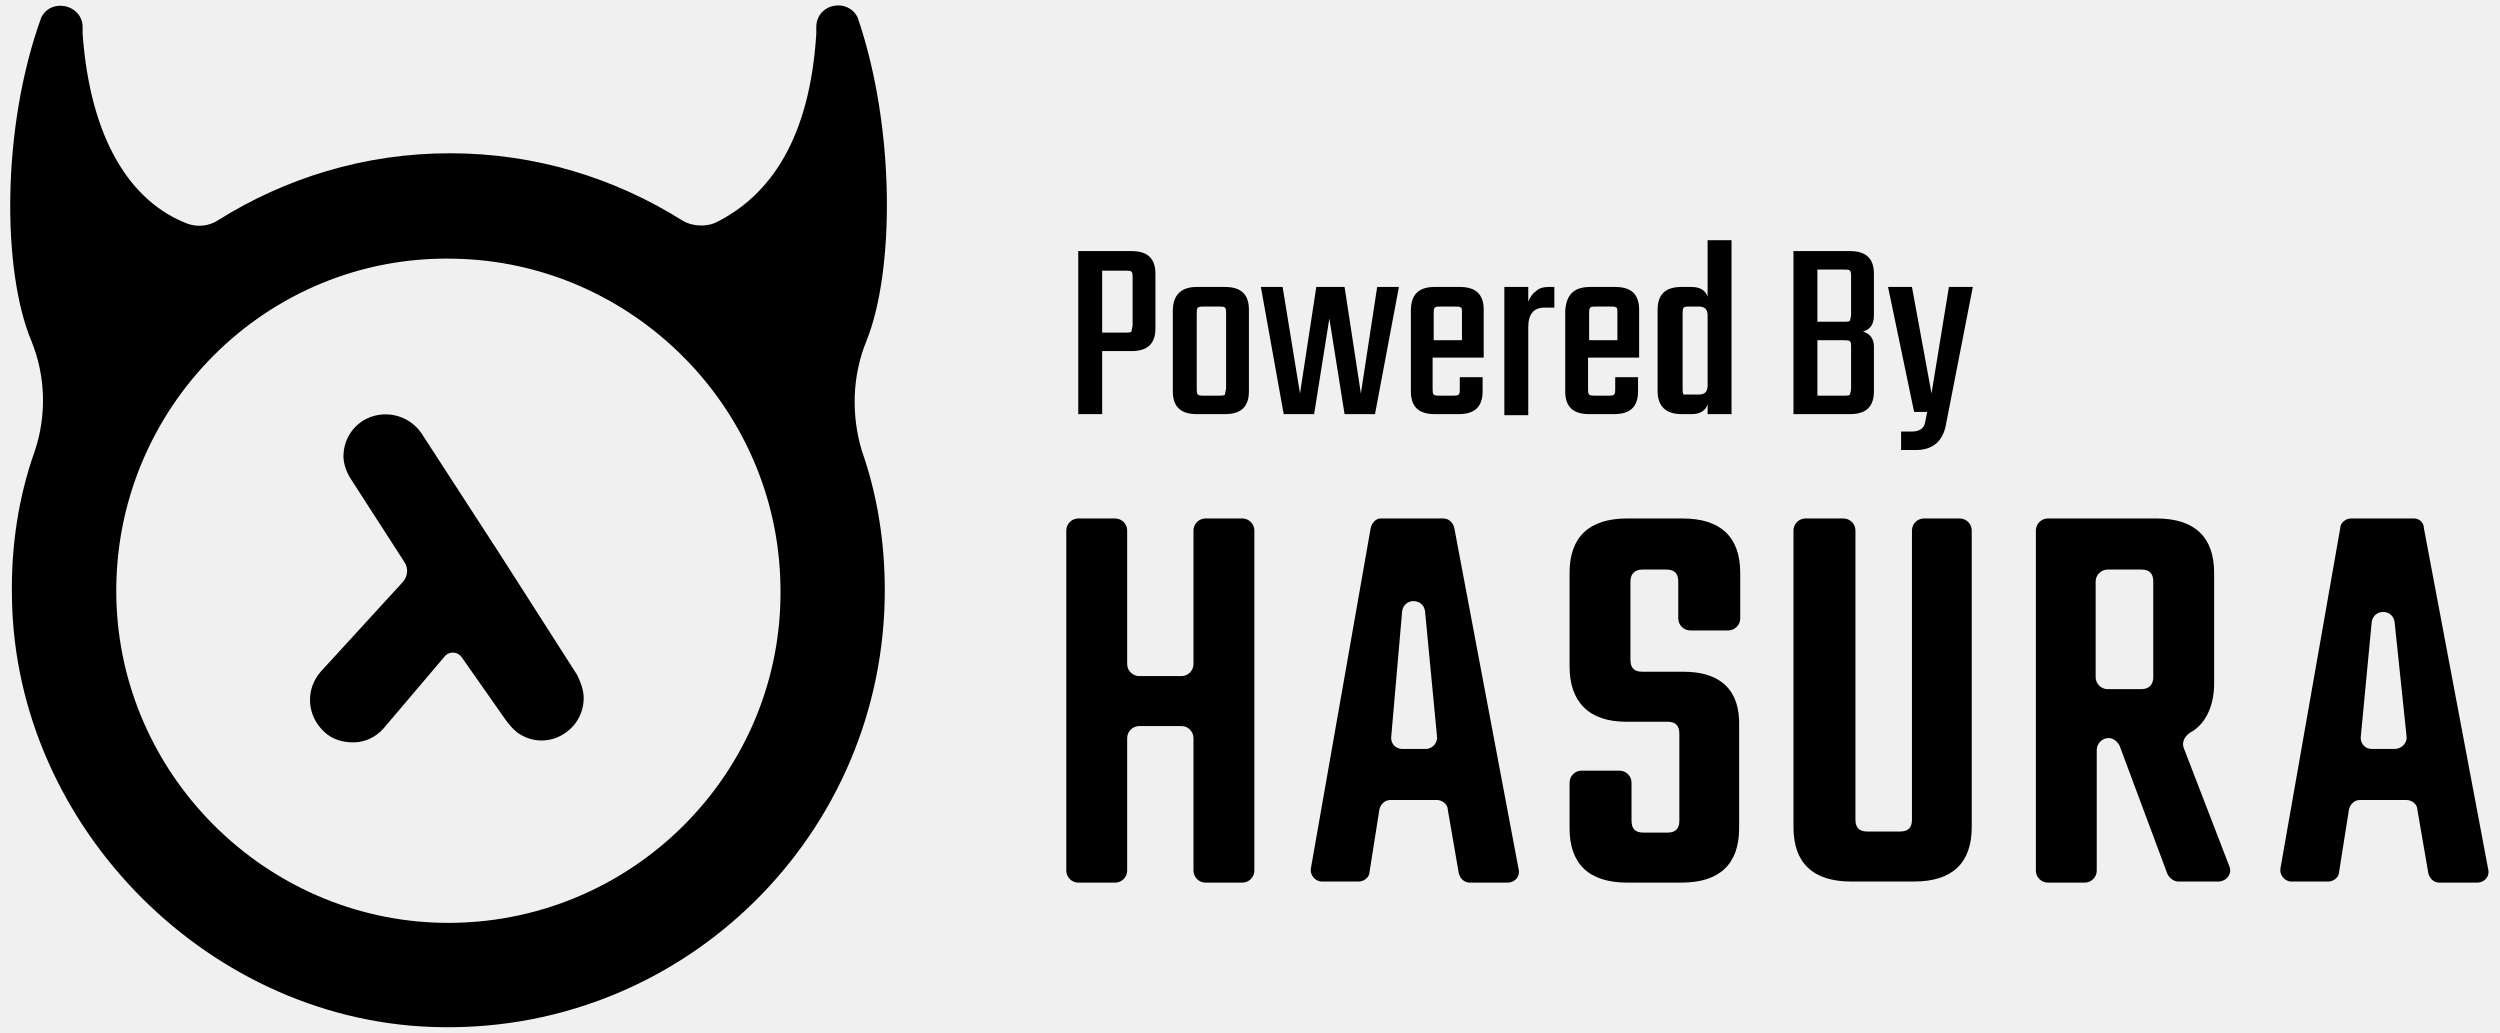
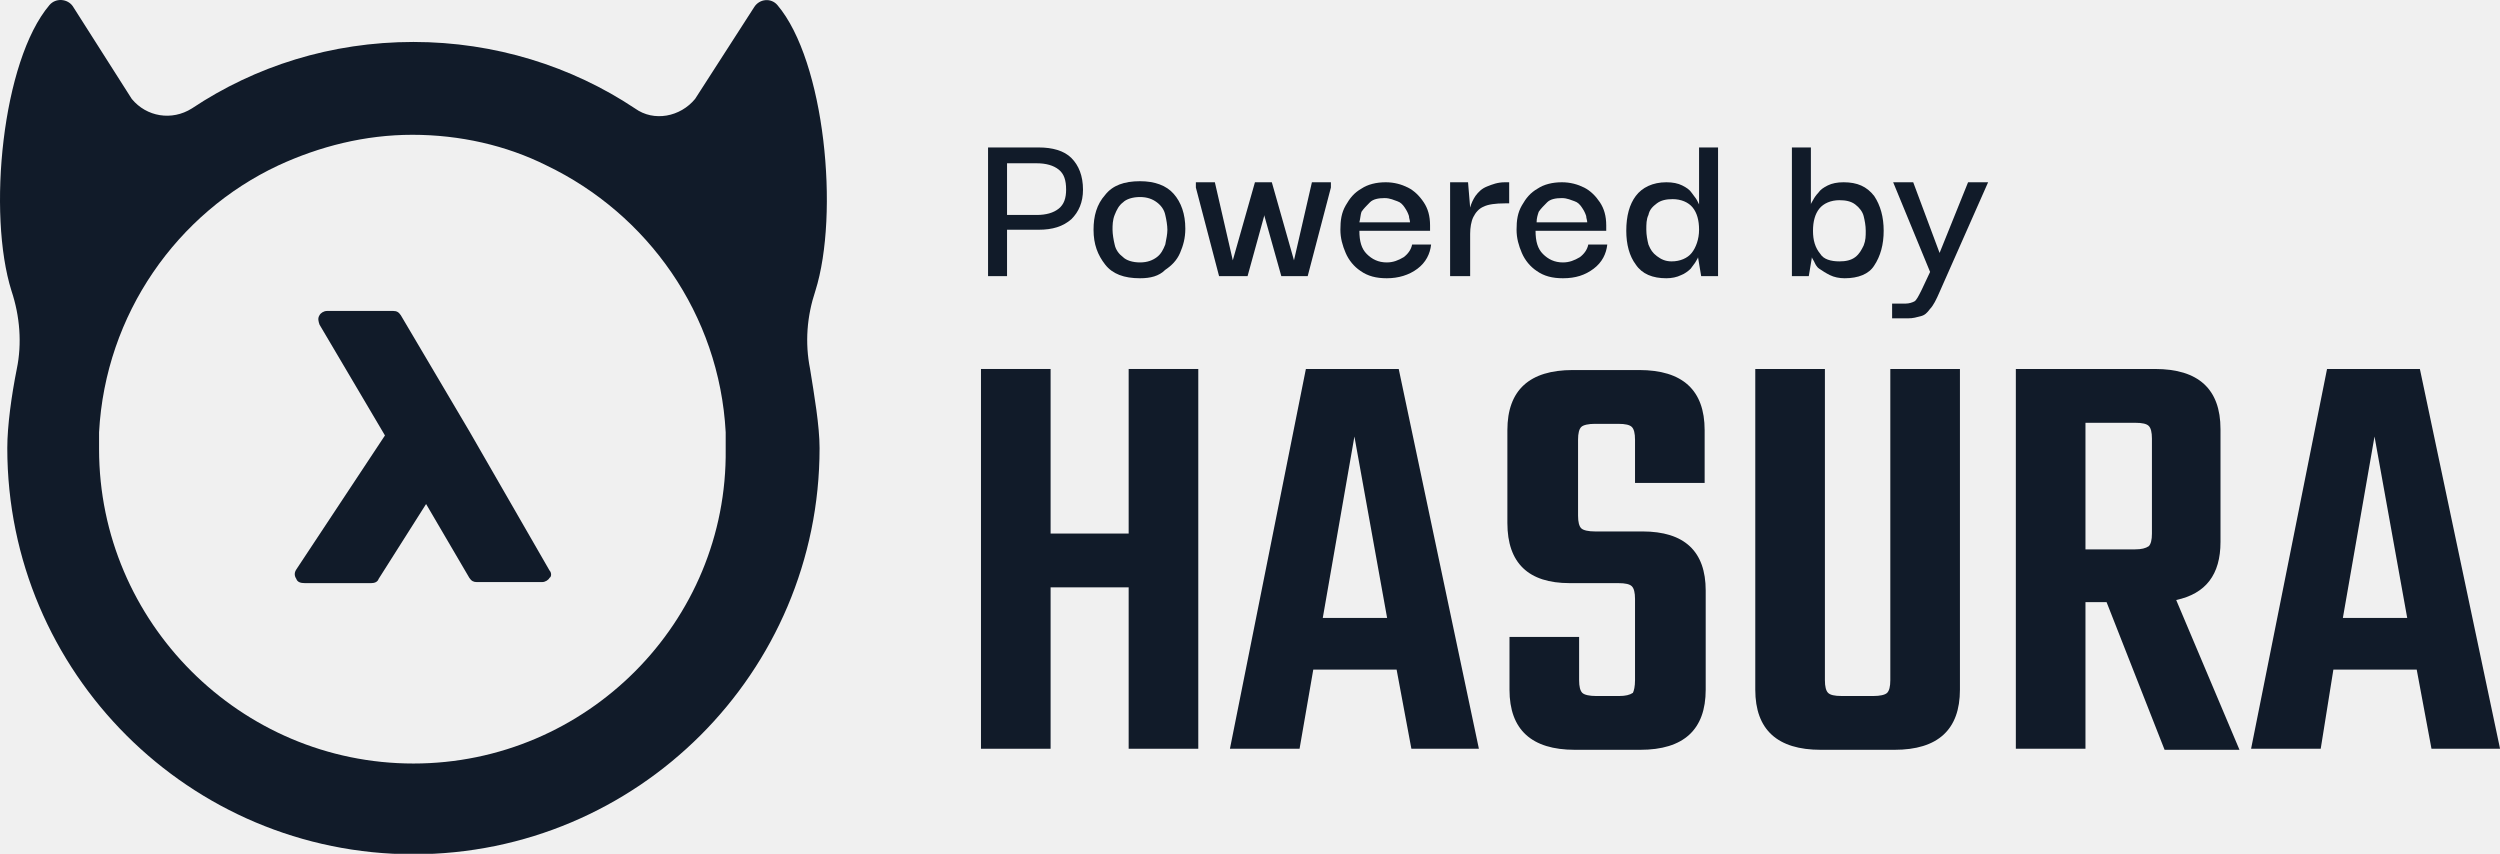
- <svg xmlns="http://www.w3.org/2000/svg" version="1.1" id="Layer_1" x="0px" y="0px" viewBox="0 0 230 95" style="enable-background:new 0 0 230 95;" xml:space="preserve">
-   <g>
-     <g>
-       <path d="M79.7,31.4c2.6-6.4,2.7-19.6-0.8-29.8v0c-0.9-1.8-3.7-1.3-3.8,0.8l0,0.7c-0.6,9.6-4.2,14.9-9.3,17.4    c-0.9,0.4-2.2,0.3-3-0.2c-6.2-3.9-13.5-6.2-21.4-6.2c-7.9,0-15.2,2.3-21.4,6.2c-0.8,0.5-1.8,0.6-2.7,0.3c-5.3-2-9-7.8-9.7-17.5    l0-0.7c-0.1-2-2.9-2.6-3.8-0.8C0.1,11.8,0.2,25,2.9,31.4c1.3,3.2,1.4,6.8,0.3,10.1C1.7,45.7,1,50.3,1.1,55    c0.3,21.2,18.4,39.3,39.6,39.5c22.4,0.3,40.7-17.8,40.7-40.2c0-4.5-0.7-8.8-2.1-12.8C78.3,38.2,78.4,34.6,79.7,31.4z M40.7,84.9    c-16.3-0.3-29.7-13.6-30-30c-0.3-17.3,13.8-31.5,31.1-31.1c16.3,0.3,29.7,13.6,30,30C72.2,71.1,58,85.2,40.7,84.9z" />
-       <path d="M46,51l-7.2-11.1c-1.2-1.8-3.6-2.3-5.4-1.2c-1.1,0.7-1.8,1.9-1.8,3.3c0,0.7,0.3,1.5,0.7,2.1l4.9,7.6    c0.4,0.6,0.3,1.3-0.1,1.8l-7.6,8.3c-1.4,1.6-1.3,4,0.3,5.5c0.7,0.7,1.7,1,2.7,1c1.1,0,2.1-0.5,2.8-1.3l5.6-6.6    c0.4-0.5,1.2-0.5,1.6,0.1l4,5.7c0.3,0.4,0.6,0.8,1.1,1.2c1.4,1,3.1,0.9,4.3,0.1h0c1.1-0.7,1.8-1.9,1.8-3.3c0-0.7-0.3-1.5-0.6-2.1    L46,51z" />
-     </g>
-     <g>
-       <path d="M108.7,62.2h-3.9c-0.6,0-1.1-0.5-1.1-1.1V48.8c0-0.6-0.5-1.1-1.1-1.1h-3.4c-0.6,0-1.1,0.5-1.1,1.1v31.3    c0,0.6,0.5,1.1,1.1,1.1h3.4c0.6,0,1.1-0.5,1.1-1.1V67.9c0-0.6,0.5-1.1,1.1-1.1h3.9c0.6,0,1.1,0.5,1.1,1.1v12.2    c0,0.6,0.5,1.1,1.1,1.1h3.4c0.6,0,1.1-0.5,1.1-1.1V48.8c0-0.6-0.5-1.1-1.1-1.1h-3.4c-0.6,0-1.1,0.5-1.1,1.1v12.3    C109.8,61.7,109.3,62.2,108.7,62.2z" />
-       <path d="M126.1,48.6l-5.5,31.3c-0.1,0.6,0.4,1.2,1,1.2h3.4c0.5,0,1-0.4,1-0.9l0.9-5.7c0.1-0.5,0.5-0.9,1-0.9h4.3    c0.5,0,1,0.4,1,0.9l1,5.8c0.1,0.5,0.5,0.9,1,0.9h3.5c0.7,0,1.2-0.6,1-1.3l-5.9-31.3c-0.1-0.5-0.5-0.9-1-0.9h-5.8    C126.6,47.7,126.2,48.1,126.1,48.6z M131.2,68.9H129c-0.7,0-1.1-0.6-1-1.2l1-11.5c0.2-1.2,1.9-1.2,2.1,0l1.1,11.5    C132.3,68.3,131.8,68.9,131.2,68.9z" />
-       <path d="M154.9,61.8h-3.8c-0.7,0-1.1-0.3-1.1-1.1v-7.2c0-0.7,0.4-1.1,1.1-1.1h2.2c0.7,0,1.1,0.3,1.1,1.1v3.4    c0,0.6,0.5,1.1,1.1,1.1h3.5c0.6,0,1.1-0.5,1.1-1.1v-4.2c0-3.3-1.8-5-5.3-5h-5.1c-3.5,0-5.3,1.7-5.3,5v8.6c0,3.3,1.8,5.1,5.2,5.1    h3.8c0.7,0,1.1,0.3,1.1,1.1v8c0,0.7-0.3,1.1-1.1,1.1h-2.2c-0.7,0-1.1-0.3-1.1-1.1V72c0-0.6-0.5-1.1-1.1-1.1h-3.5    c-0.6,0-1.1,0.5-1.1,1.1v4.2c0,3.3,1.8,5,5.3,5h5c3.5,0,5.3-1.7,5.3-5v-9.4C160.1,63.5,158.3,61.8,154.9,61.8z" />
-       <path d="M175.9,75.4c0,0.7-0.3,1.1-1.1,1.1h-3c-0.7,0-1.1-0.3-1.1-1.1V48.8c0-0.6-0.5-1.1-1.1-1.1h-3.5c-0.6,0-1.1,0.5-1.1,1.1    v27.3c0,3.3,1.8,5,5.3,5h5.8c3.5,0,5.3-1.7,5.3-5V48.8c0-0.6-0.5-1.1-1.1-1.1H177c-0.6,0-1.1,0.5-1.1,1.1V75.4z" />
-       <path d="M203.7,62.9V52.7c0-3.3-1.8-5-5.3-5h-10c-0.6,0-1.1,0.5-1.1,1.1v31.3c0,0.6,0.5,1.1,1.1,1.1h3.4c0.6,0,1.1-0.5,1.1-1.1V69    c0-0.6,0.5-1.1,1.1-1.1l0,0c0.4,0,0.8,0.3,1,0.7l4.4,11.8c0.2,0.4,0.6,0.7,1,0.7h3.7c0.7,0,1.3-0.7,1-1.4l-4.2-10.9    c-0.2-0.5,0.1-1.1,0.6-1.4C202.8,66.7,203.7,65.1,203.7,62.9z M198.1,53.5v8.8c0,0.7-0.4,1.1-1.1,1.1h-3.1c-0.6,0-1.1-0.5-1.1-1.1    v-8.8c0-0.6,0.5-1.1,1.1-1.1h3.1C197.7,52.4,198.1,52.7,198.1,53.5z" />
-       <path d="M222.1,47.7h-5.8c-0.5,0-1,0.4-1,0.9l-5.5,31.3c-0.1,0.6,0.4,1.2,1,1.2h3.4c0.5,0,1-0.4,1-0.9l0.9-5.7    c0.1-0.5,0.5-0.9,1-0.9h4.3c0.5,0,1,0.4,1,0.9l1,5.8c0.1,0.5,0.5,0.9,1,0.9h3.5c0.7,0,1.2-0.6,1-1.3l-5.9-31.3    C223,48.1,222.6,47.7,222.1,47.7z M220.3,68.9h-2.1c-0.7,0-1.1-0.6-1-1.2l1-10.5c0.2-1.2,1.9-1.2,2.1,0l1.1,10.5    C221.5,68.3,221,68.9,220.3,68.9z" />
-     </g>
-     <g>
-       <path d="M99.2,23.1h4.9c1.5,0,2.2,0.7,2.2,2.1v5c0,1.4-0.7,2.1-2.2,2.1h-2.7v5.8h-2.2V23.1z M104.2,29.9v-4.3c0-0.3,0-0.5-0.1-0.6    c-0.1-0.1-0.3-0.1-0.6-0.1h-2.1v5.7h2.1c0.3,0,0.5,0,0.6-0.1C104.1,30.3,104.2,30.1,104.2,29.9z" />
-       <path d="M110.1,26.4h2.6c1.5,0,2.2,0.7,2.2,2.1V36c0,1.4-0.7,2.1-2.2,2.1h-2.6c-1.5,0-2.2-0.7-2.2-2.1v-7.4    C107.9,27.1,108.7,26.4,110.1,26.4z M112.8,35.7v-6.8c0-0.3,0-0.5-0.1-0.6c-0.1-0.1-0.3-0.1-0.6-0.1h-1.3c-0.3,0-0.5,0-0.6,0.1    c-0.1,0.1-0.1,0.3-0.1,0.6v6.8c0,0.3,0,0.5,0.1,0.6c0.1,0.1,0.3,0.1,0.6,0.1h1.3c0.3,0,0.5,0,0.6-0.1    C112.7,36.1,112.8,35.9,112.8,35.7z" />
-       <path d="M126.7,26.4h2l-2.2,11.7h-2.8l-1.4-8.8l-1.4,8.8h-2.8l-2.1-11.7h2l1.6,9.8l1.5-9.8h2.6l1.5,9.8L126.7,26.4z" />
-       <path d="M132,26.4h2.3c1.5,0,2.2,0.7,2.2,2.1v4.4h-4.7v2.8c0,0.3,0,0.5,0.1,0.6c0.1,0.1,0.3,0.1,0.6,0.1h1.1c0.3,0,0.5,0,0.6-0.1    c0.1-0.1,0.1-0.3,0.1-0.6v-1h2.1V36c0,1.4-0.7,2.1-2.2,2.1H132c-1.5,0-2.2-0.7-2.2-2.1v-7.4C129.8,27.1,130.5,26.4,132,26.4z     M131.9,31.3h2.6v-2.5c0-0.3,0-0.5-0.1-0.5c-0.1-0.1-0.3-0.1-0.6-0.1h-1.2c-0.3,0-0.5,0-0.6,0.1c-0.1,0.1-0.1,0.3-0.1,0.5V31.3z" />
-       <path d="M142.5,26.4h0.5v1.9h-0.9c-1,0-1.5,0.6-1.5,1.8v8.1h-2.2V26.4h2.2v1.4c0.1-0.4,0.4-0.8,0.7-1    C141.6,26.5,142,26.4,142.5,26.4z" />
-       <path d="M146.3,26.4h2.3c1.5,0,2.2,0.7,2.2,2.1v4.4h-4.7v2.8c0,0.3,0,0.5,0.1,0.6c0.1,0.1,0.3,0.1,0.6,0.1h1.1    c0.3,0,0.5,0,0.6-0.1c0.1-0.1,0.1-0.3,0.1-0.6v-1h2.1V36c0,1.4-0.7,2.1-2.2,2.1h-2.3c-1.5,0-2.2-0.7-2.2-2.1v-7.4    C144.1,27.1,144.8,26.4,146.3,26.4z M146.2,31.3h2.6v-2.5c0-0.3,0-0.5-0.1-0.5c-0.1-0.1-0.3-0.1-0.6-0.1h-1.2    c-0.3,0-0.5,0-0.6,0.1c-0.1,0.1-0.1,0.3-0.1,0.5V31.3z" />
-       <path d="M157.1,22.1h2.2v16h-2.2v-0.9c-0.2,0.6-0.7,0.9-1.5,0.9h-0.9c-1.4,0-2.2-0.7-2.2-2.1v-7.5c0-1.4,0.7-2.1,2.2-2.1h0.9    c0.8,0,1.3,0.3,1.5,0.9V22.1z M155.5,36.3h0.8c0.3,0,0.5-0.1,0.6-0.2c0.1-0.1,0.2-0.3,0.2-0.6V29c0-0.3-0.1-0.5-0.2-0.6    c-0.1-0.1-0.3-0.2-0.6-0.2h-0.8c-0.3,0-0.5,0-0.6,0.1c-0.1,0.1-0.1,0.3-0.1,0.6v6.8c0,0.3,0,0.5,0.1,0.6    C155,36.3,155.2,36.3,155.5,36.3z" />
-       <path d="M165,23.1h5.2c1.5,0,2.2,0.7,2.2,2.1V29c0,0.8-0.3,1.3-1,1.5c0.6,0.2,1,0.6,1,1.4V36c0,1.4-0.7,2.1-2.2,2.1H165V23.1z     M170.3,28.9v-3.4c0-0.3,0-0.5-0.1-0.6c-0.1-0.1-0.3-0.1-0.6-0.1h-2.4v4.8h2.4c0.3,0,0.5,0,0.6-0.1    C170.2,29.4,170.3,29.2,170.3,28.9z M170.3,35.7V32c0-0.3,0-0.5-0.1-0.6c-0.1-0.1-0.3-0.1-0.6-0.1h-2.4v5.1h2.4    c0.3,0,0.5,0,0.6-0.1C170.2,36.2,170.3,36,170.3,35.7z" />
-       <path d="M176.3,41.4h-1.4v-1.7h1c0.7,0,1.1-0.3,1.2-0.8l0.2-1h-1.2l-2.4-11.5h2.2l1.8,9.8l1.6-9.8h2.2L179,39.2    C178.7,40.6,177.8,41.4,176.3,41.4z" />
-     </g>
+ <svg xmlns="http://www.w3.org/2000/svg" width="448" height="153" viewBox="0 0 448 153" fill="none">
+   <g clip-path="url(#clip0)">
+     <path d="M146.111 52.133C150.459 38.333 147.813 10.922 139.306 0.903C138.172 -0.42 136.092 -0.231 135.147 1.281L124.561 17.728C121.914 20.941 117.188 21.887 113.785 19.429C102.443 11.867 88.643 7.519 74.087 7.519C59.342 7.519 45.731 11.867 34.388 19.429C30.797 21.697 26.26 20.941 23.613 17.728L13.027 1.092C12.082 -0.231 10.002 -0.42 8.868 0.903C0.361 10.922 -2.285 38.333 2.062 52.133C3.575 56.67 3.953 61.585 3.008 66.122C2.062 70.848 1.306 76.33 1.306 80.3C1.306 120.566 34.01 153.081 74.087 153.081C114.164 153.081 146.867 120.566 146.867 80.3C146.867 76.33 145.922 70.848 145.166 66.122C144.221 61.396 144.599 56.67 146.111 52.133ZM74.087 136.823C43.084 136.823 17.753 111.492 17.753 80.489C17.753 79.544 17.753 78.41 17.753 77.464C18.887 56.292 31.742 38.144 49.89 29.637C57.262 26.234 65.391 24.155 73.898 24.155C82.405 24.155 90.722 26.045 97.906 29.637C116.054 38.333 128.909 56.292 130.043 77.464C130.043 78.41 130.043 79.544 130.043 80.489C130.421 111.492 105.09 136.823 74.087 136.823Z" fill="#111B29" />
+     <path d="M98.473 102.229L84.106 77.276L71.818 56.481C71.44 55.914 71.062 55.725 70.495 55.725H58.586C58.018 55.725 57.451 56.103 57.262 56.481C56.884 57.048 57.073 57.615 57.262 58.182L68.983 78.032L53.103 102.04C52.725 102.607 52.725 103.174 53.103 103.741C53.292 104.308 53.859 104.497 54.616 104.497H66.525C67.092 104.497 67.659 104.308 67.849 103.741L76.355 90.319L84.106 103.552C84.484 104.119 84.862 104.308 85.429 104.308H97.15C97.717 104.308 98.284 103.93 98.473 103.552C98.851 103.363 98.851 102.607 98.473 102.229Z" fill="#111B29" />
+     <path d="M180.462 49.486H177.059V26.424H186.133C188.591 26.424 190.67 26.991 191.993 28.314C193.317 29.637 194.073 31.528 194.073 33.985C194.073 36.254 193.317 37.955 191.993 39.278C190.481 40.602 188.591 41.169 186.133 41.169H180.462V49.486ZM185.755 29.259H180.462V38.522H185.755C187.456 38.522 188.78 38.144 189.725 37.388C190.67 36.632 191.048 35.497 191.048 33.985C191.048 32.284 190.67 31.149 189.725 30.393C188.78 29.637 187.456 29.259 185.755 29.259Z" fill="#111B29" />
+     <path d="M204.281 49.864C201.445 49.864 199.366 49.108 198.043 47.407C196.719 45.705 195.963 43.815 195.963 41.168C195.963 38.711 196.53 36.631 198.043 34.93C199.366 33.228 201.445 32.472 204.281 32.472C206.928 32.472 209.007 33.228 210.33 34.741C211.654 36.253 212.41 38.333 212.41 40.979C212.41 42.681 212.032 44.004 211.465 45.327C210.897 46.65 209.952 47.596 208.818 48.352C207.684 49.486 206.171 49.864 204.281 49.864ZM204.281 47.028C205.604 47.028 206.549 46.65 207.306 46.083C208.062 45.516 208.44 44.76 208.818 43.815C209.007 42.87 209.196 41.924 209.196 41.168C209.196 40.412 209.007 39.278 208.818 38.522C208.629 37.576 208.062 36.82 207.306 36.253C206.549 35.686 205.604 35.308 204.281 35.308C202.958 35.308 201.823 35.686 201.256 36.253C200.5 36.82 200.122 37.576 199.744 38.522C199.366 39.467 199.366 40.412 199.366 41.168C199.366 41.924 199.555 43.059 199.744 43.815C199.933 44.76 200.5 45.516 201.256 46.083C201.823 46.65 202.958 47.028 204.281 47.028Z" fill="#111B29" />
+     <path d="M218.459 49.486L214.3 33.607V32.662H217.703L220.917 46.651L224.886 32.662H227.911L231.881 46.651L235.095 32.662H238.497V33.607L234.338 49.486H229.612L226.588 38.711V38.522L223.563 49.486H218.459Z" fill="#111B29" />
+     <path d="M248.516 49.864C246.626 49.864 245.114 49.486 243.79 48.541C242.656 47.785 241.711 46.651 241.144 45.327C240.577 44.004 240.199 42.681 240.199 41.169C240.199 39.467 240.388 38.144 241.144 36.821C241.9 35.497 242.656 34.552 243.979 33.796C245.114 33.04 246.626 32.662 248.327 32.662C249.84 32.662 251.163 33.04 252.297 33.607C253.432 34.174 254.377 35.119 255.133 36.254C255.889 37.388 256.267 38.711 256.267 40.412C256.267 40.412 256.267 40.79 256.267 41.358H243.601C243.601 43.248 243.979 44.571 244.925 45.516C245.87 46.462 247.004 47.029 248.516 47.029C249.651 47.029 250.596 46.651 251.541 46.084C252.297 45.516 252.864 44.76 253.053 43.815H256.456C256.267 45.516 255.511 47.029 253.999 48.163C252.486 49.297 250.596 49.864 248.516 49.864ZM243.601 39.845H252.675C252.675 39.467 252.486 39.089 252.486 38.711C252.297 38.144 252.108 37.766 251.73 37.199C251.352 36.632 250.974 36.254 250.407 36.064C249.84 35.875 249.084 35.497 248.138 35.497C247.004 35.497 246.059 35.686 245.492 36.254C244.925 36.821 244.358 37.388 243.979 37.955C243.79 38.522 243.79 39.089 243.601 39.845Z" fill="#111B29" />
+     <path d="M259.859 49.486V32.662H263.073L263.451 37.199C263.64 36.443 264.018 35.686 264.396 35.119C264.963 34.363 265.53 33.796 266.475 33.418C267.421 33.04 268.366 32.662 269.689 32.662H270.445V36.443H269.689C267.988 36.443 266.664 36.632 265.908 37.01C264.963 37.388 264.396 38.144 264.018 38.9C263.64 39.656 263.451 40.79 263.451 41.925V49.486H259.859Z" fill="#111B29" />
+     <path d="M280.086 49.864C278.196 49.864 276.683 49.486 275.36 48.541C274.226 47.785 273.281 46.651 272.714 45.327C272.147 44.004 271.768 42.681 271.768 41.169C271.768 39.467 271.957 38.144 272.714 36.821C273.47 35.497 274.226 34.552 275.549 33.796C276.683 33.04 278.196 32.662 279.897 32.662C281.41 32.662 282.733 33.04 283.867 33.607C285.001 34.174 285.946 35.119 286.703 36.254C287.459 37.388 287.837 38.711 287.837 40.412C287.837 40.412 287.837 40.79 287.837 41.358H275.171C275.171 43.248 275.549 44.571 276.494 45.516C277.44 46.462 278.574 47.029 280.086 47.029C281.22 47.029 282.166 46.651 283.111 46.084C283.867 45.516 284.434 44.76 284.623 43.815H288.026C287.837 45.516 287.081 47.029 285.568 48.163C284.056 49.297 282.355 49.864 280.086 49.864ZM275.36 39.845H284.434C284.434 39.467 284.245 39.089 284.245 38.711C284.056 38.144 283.867 37.766 283.489 37.199C283.111 36.632 282.733 36.254 282.166 36.064C281.599 35.875 280.842 35.497 279.897 35.497C278.763 35.497 277.818 35.686 277.251 36.254C276.683 36.821 276.116 37.388 275.738 37.955C275.549 38.522 275.36 39.089 275.36 39.845Z" fill="#111B29" />
+     <path d="M298.612 49.864C296.155 49.864 294.264 49.108 293.13 47.407C291.996 45.894 291.429 43.815 291.429 41.357C291.429 38.711 291.996 36.631 293.13 35.119C294.264 33.607 296.155 32.662 298.612 32.662C299.746 32.662 300.692 32.851 301.448 33.229C302.204 33.607 302.771 33.985 303.149 34.552C303.527 35.119 303.905 35.497 304.094 35.875C304.283 36.253 304.473 36.631 304.473 36.631V26.423H307.875V49.486H304.851L304.283 46.083C304.283 46.273 304.094 46.462 303.905 46.84C303.716 47.218 303.338 47.596 302.96 48.163C302.582 48.541 301.826 49.108 301.259 49.297C300.503 49.675 299.557 49.864 298.612 49.864ZM299.557 46.84C301.07 46.84 302.393 46.273 303.149 45.327C303.905 44.382 304.473 42.87 304.473 41.168C304.473 39.467 304.094 38.144 303.338 37.199C302.582 36.253 301.259 35.686 299.747 35.686C298.612 35.686 297.667 35.875 296.911 36.442C296.155 37.01 295.588 37.577 295.399 38.522C295.02 39.278 295.02 40.223 295.02 41.168C295.02 42.114 295.21 43.059 295.399 43.815C295.777 44.76 296.155 45.327 296.911 45.894C297.667 46.462 298.423 46.84 299.557 46.84Z" fill="#111B29" />
+     <path d="M330.56 49.864C329.615 49.864 328.67 49.675 327.913 49.297C327.157 48.919 326.59 48.541 326.023 48.163C325.456 47.785 325.267 47.218 325.078 46.84C324.889 46.462 324.7 46.273 324.7 46.083L324.133 49.486H321.108V26.423H324.511V36.631C324.511 36.442 324.7 36.253 324.889 35.875C325.078 35.497 325.456 34.93 325.834 34.552C326.212 33.985 326.779 33.607 327.535 33.229C328.292 32.851 329.237 32.662 330.371 32.662C332.828 32.662 334.53 33.418 335.853 35.119C336.987 36.82 337.555 38.9 337.555 41.357C337.555 43.815 336.987 45.894 335.853 47.596C334.908 49.108 333.018 49.864 330.56 49.864ZM329.615 46.84C330.749 46.84 331.694 46.651 332.45 46.083C333.207 45.516 333.585 44.76 333.963 44.004C334.341 43.059 334.341 42.303 334.341 41.357C334.341 40.412 334.152 39.467 333.963 38.711C333.774 37.955 333.207 37.199 332.45 36.631C331.694 36.064 330.749 35.875 329.615 35.875C328.102 35.875 326.779 36.442 326.023 37.388C325.267 38.333 324.889 39.656 324.889 41.357C324.889 43.059 325.267 44.382 326.212 45.516C326.779 46.462 328.102 46.84 329.615 46.84Z" fill="#111B29" />
+     <path d="M339.067 57.048V54.401H341.524C342.091 54.401 342.659 54.212 343.037 54.023C343.415 53.834 343.793 53.078 344.36 51.944L345.872 48.73L339.256 32.662H342.848L347.574 45.327L352.678 32.662H356.27L347.574 52.322C347.007 53.645 346.439 54.779 345.872 55.346C345.305 56.103 344.927 56.481 344.171 56.67C343.415 56.859 342.848 57.048 341.902 57.048H339.067Z" fill="#111B29" />
+     <path d="M202.256 66.122H214.733V134.176H202.256V105.253H188.267V134.176H175.791V66.122H188.267V95.612H202.256V66.122Z" fill="#111B29" />
+     <path d="M252.919 134.176L250.273 119.998H235.338L232.881 134.176H220.404L234.015 66.121H250.651L265.018 134.176H252.919ZM237.04 110.735H248.571L242.711 78.22L237.04 110.735Z" fill="#111B29" />
+     <path d="M292.996 121.889V107.333C292.996 106.198 292.807 105.442 292.429 105.064C292.051 104.686 291.294 104.497 289.971 104.497H281.275C273.903 104.497 270.122 100.905 270.122 93.722V77.086C270.122 69.903 274.092 66.311 281.842 66.311H293.752C301.503 66.311 305.472 69.903 305.472 77.086V86.538H292.996V78.788C292.996 77.653 292.807 76.897 292.429 76.519C292.051 76.141 291.294 75.952 289.971 75.952H285.812C284.678 75.952 283.733 76.141 283.355 76.519C282.977 76.897 282.788 77.653 282.788 78.788V92.398C282.788 93.533 282.977 94.289 283.355 94.667C283.733 95.045 284.678 95.234 285.812 95.234H294.319C301.881 95.234 305.661 98.826 305.661 105.82V123.59C305.661 130.774 301.692 134.365 293.941 134.365H282.22C274.47 134.365 270.5 130.774 270.5 123.59V114.138H282.977V121.889C282.977 123.023 283.166 123.779 283.544 124.157C283.922 124.535 284.867 124.724 286.001 124.724H290.16C291.294 124.724 292.051 124.535 292.618 124.157C292.807 123.779 292.996 123.023 292.996 121.889Z" fill="#111B29" />
+     <path d="M338.744 66.121H351.22V123.59C351.22 130.773 347.25 134.365 339.5 134.365H326.267C318.516 134.365 314.546 130.773 314.546 123.59V66.121H327.023V121.888C327.023 123.023 327.212 123.779 327.59 124.157C327.968 124.535 328.724 124.724 330.048 124.724H335.719C336.853 124.724 337.798 124.535 338.176 124.157C338.554 123.779 338.744 123.023 338.744 121.888V66.121Z" fill="#111B29" />
+     <path d="M373.716 107.71V134.176H361.239V66.121H386.193C393.943 66.121 397.913 69.713 397.913 76.897V97.124C397.913 102.984 395.267 106.387 389.974 107.521L401.316 134.365H387.894L377.497 107.899H373.716V107.71ZM373.716 75.573V98.447H382.601C383.735 98.447 384.491 98.258 385.058 97.88C385.437 97.502 385.626 96.746 385.626 95.612V78.598C385.626 77.464 385.437 76.708 385.058 76.33C384.68 75.952 383.924 75.763 382.601 75.763H373.716V75.573Z" fill="#111B29" />
+     <path d="M435.721 134.176L433.075 119.998H418.141L415.872 134.176H403.395L417.006 66.121H433.642L448.009 134.176H435.721ZM419.842 110.735H431.373L425.513 78.22L419.842 110.735Z" fill="#111B29" />
  </g>
+   <defs>
+     <clipPath id="clip0">
+       <rect width="448" height="153" fill="white" />
+     </clipPath>
+   </defs>
</svg>
